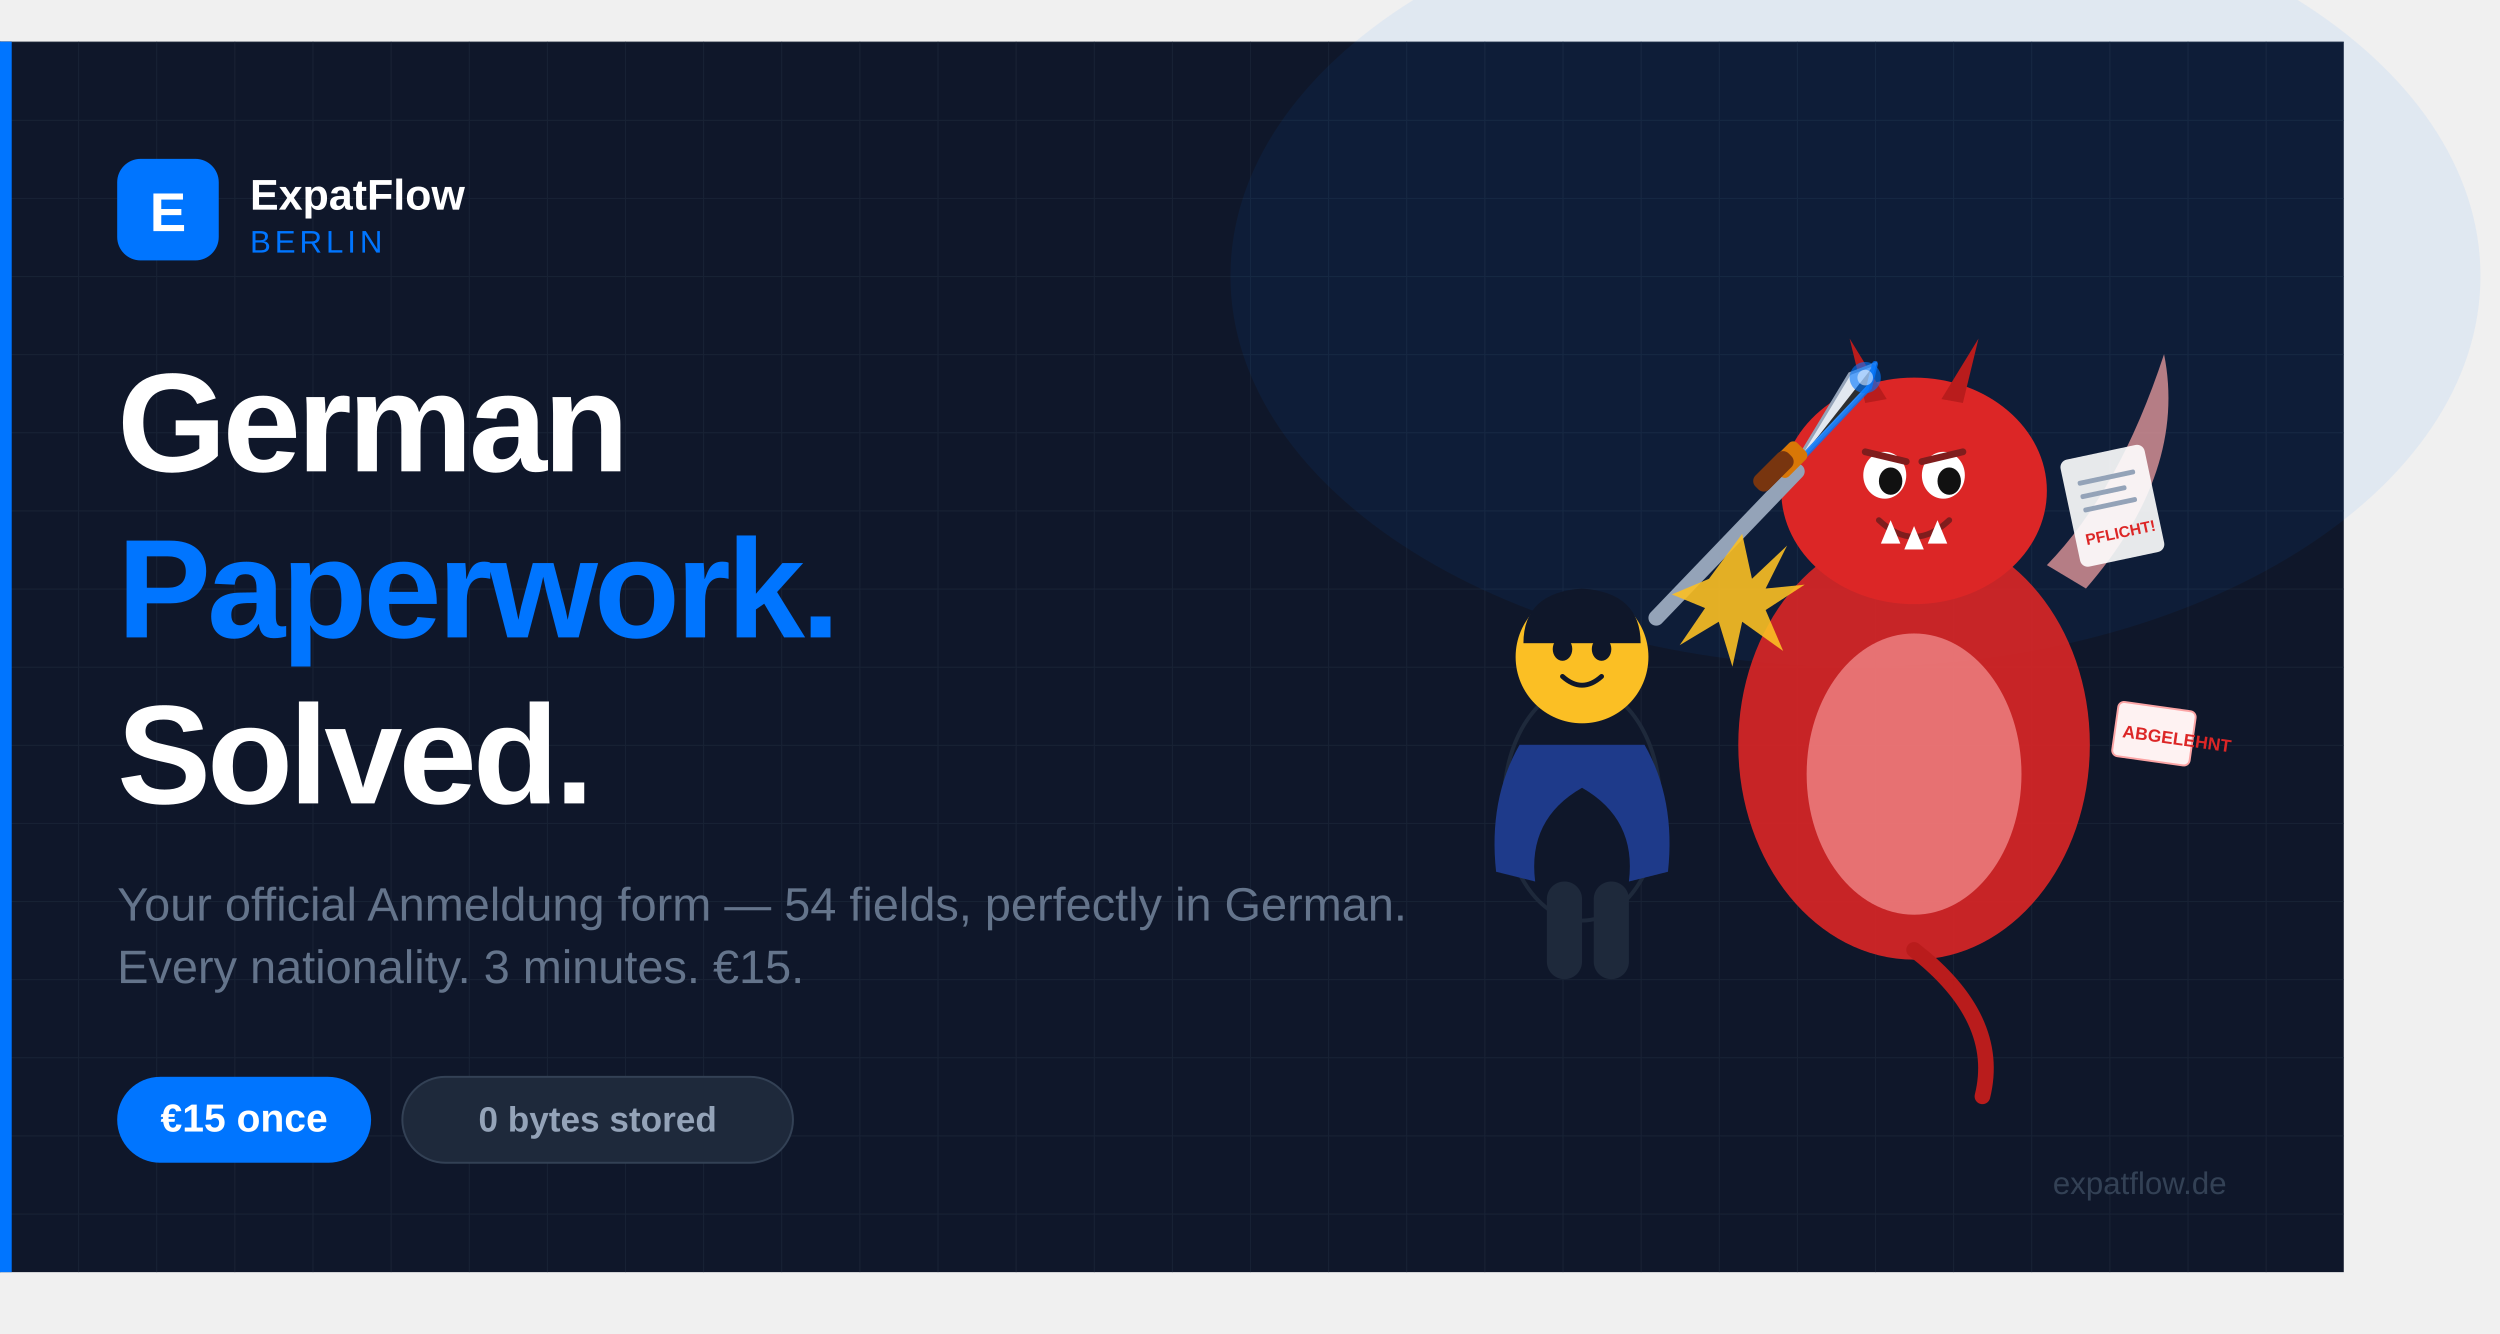
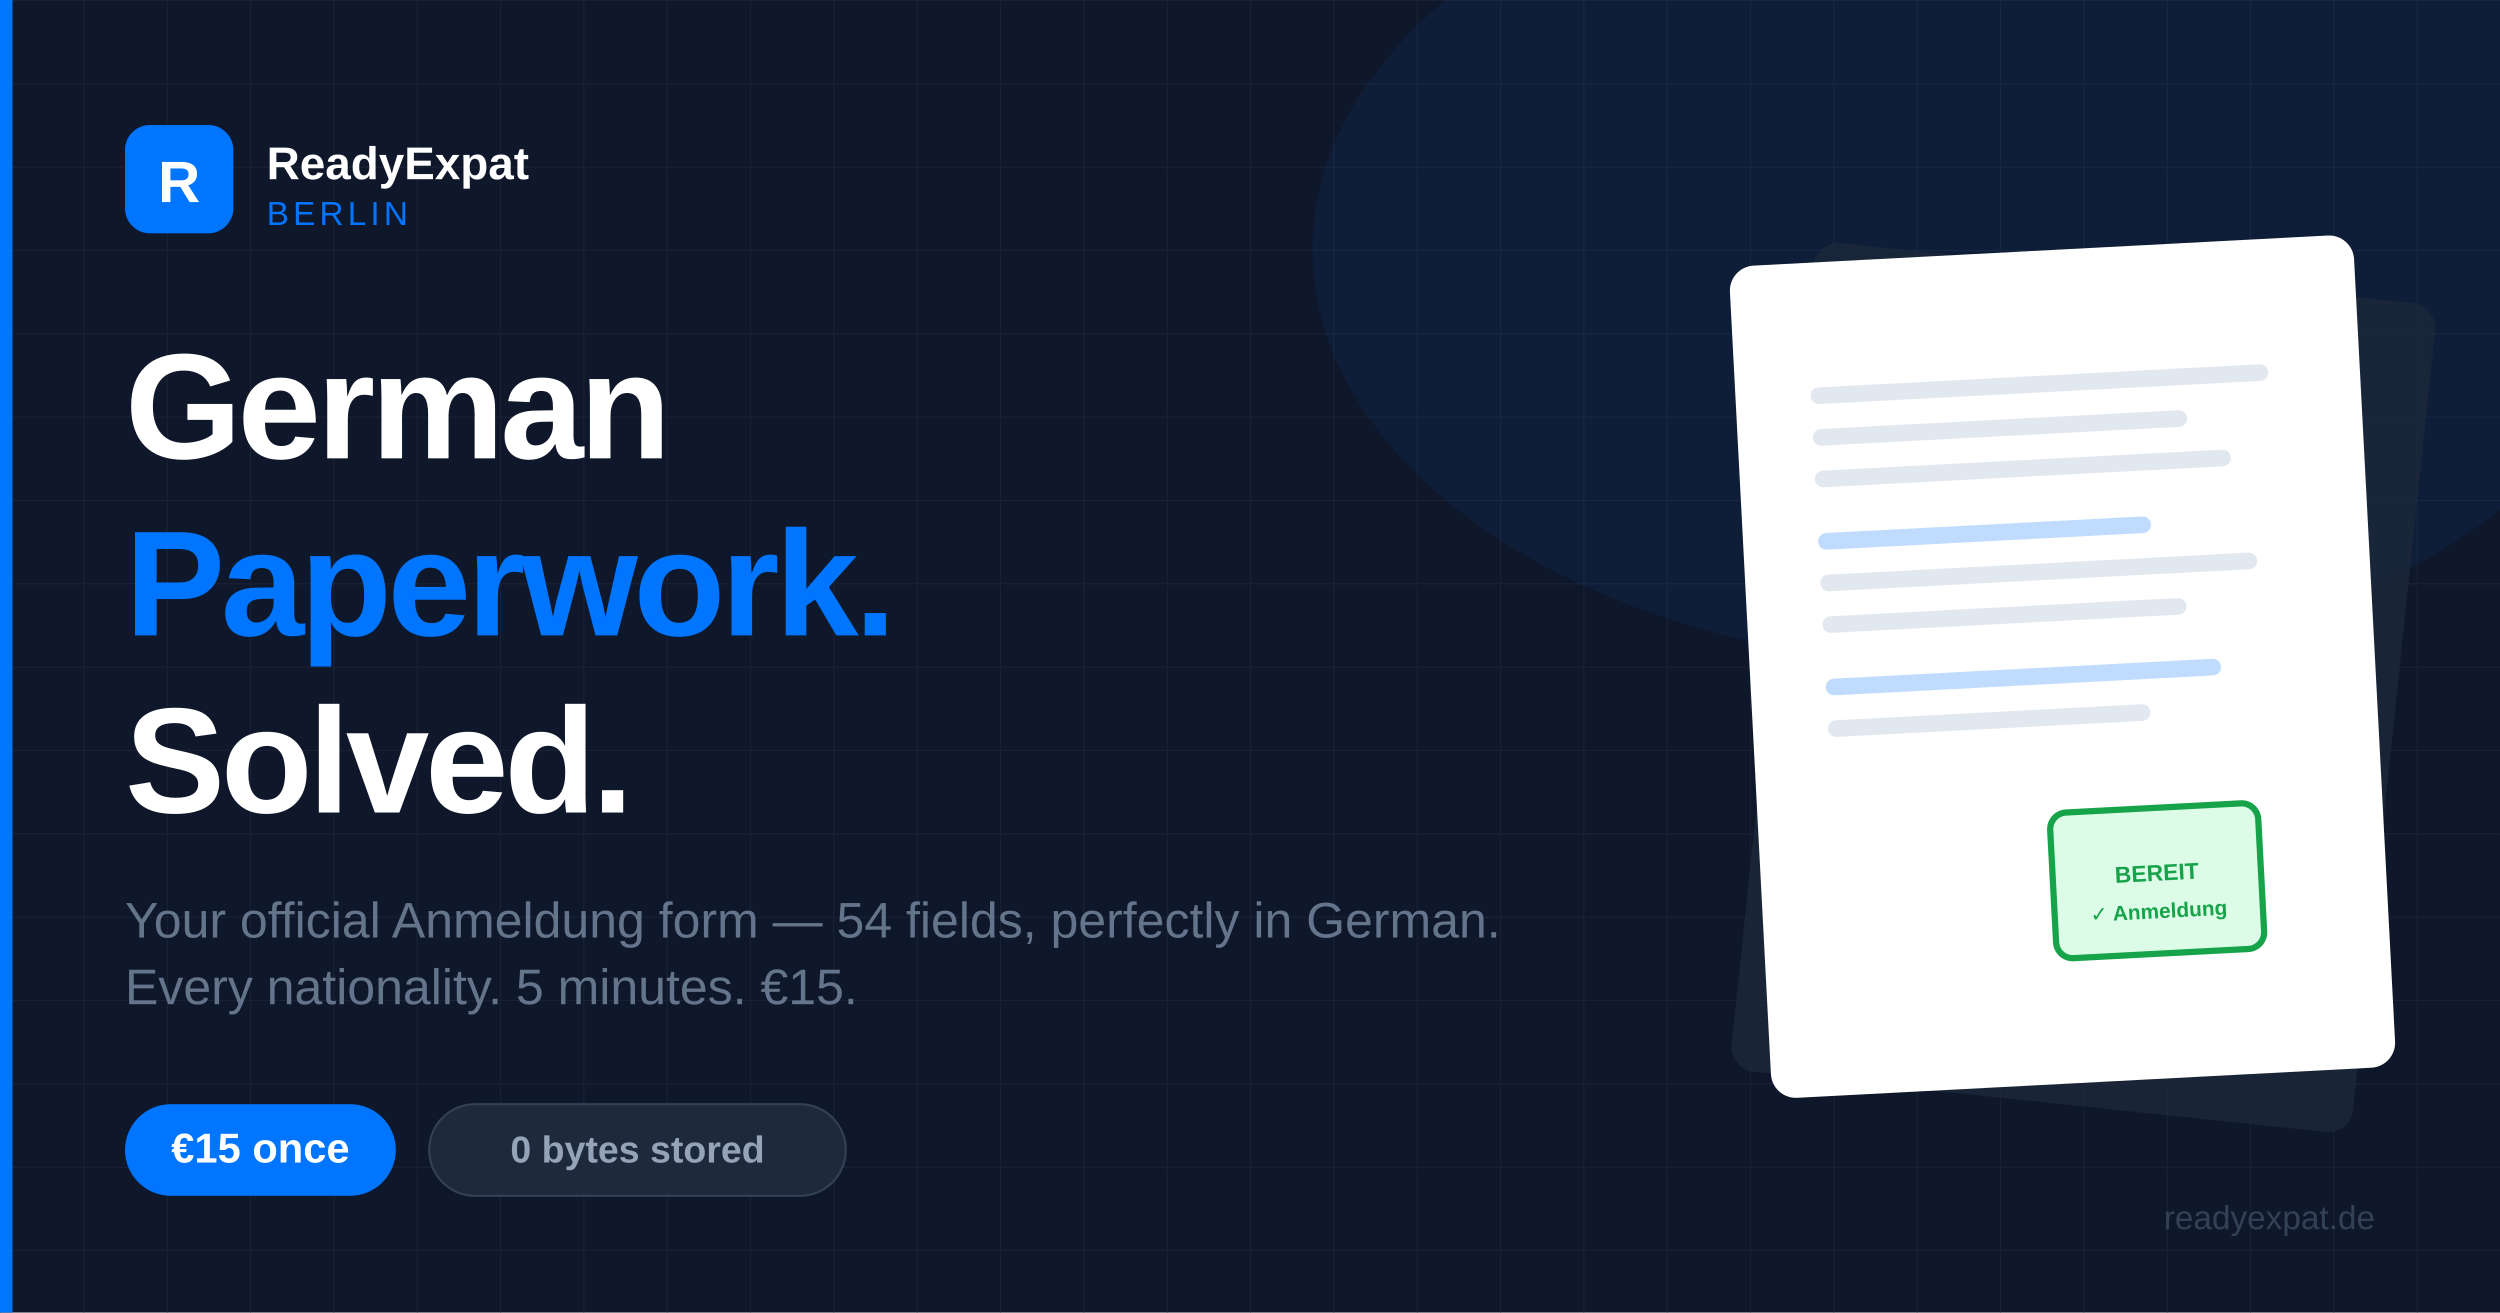
- <svg xmlns="http://www.w3.org/2000/svg" viewBox="0 0 1280 640" width="1200" height="640" role="img" style="">
-   <rect width="1200" height="630" fill="#0f172a" style="fill:rgb(15, 23, 42);stroke:none;color:rgb(255, 255, 255);stroke-width:1px;stroke-linecap:butt;stroke-linejoin:miter;opacity:1;font-family:&quot;Anthropic Sans&quot;, -apple-system, &quot;system-ui&quot;, &quot;Segoe UI&quot;, sans-serif;font-size:16px;font-weight:400;text-anchor:start;dominant-baseline:auto" />
+ <svg xmlns="http://www.w3.org/2000/svg" viewBox="0 0 1200 630" width="1200" height="630" role="img">
+   <rect width="1200" height="630" fill="#0f172a" />
  <defs>
    <pattern id="grid" width="40" height="40" patternUnits="userSpaceOnUse">
      <path d="M 40 0 L 0 0 0 40" fill="none" stroke="#1e293b" stroke-width="1" />
    </pattern>
  </defs>
-   <rect width="1200" height="630" fill="url(#grid)" opacity="0.6" style="stroke:none;color:rgb(255, 255, 255);stroke-width:1px;stroke-linecap:butt;stroke-linejoin:miter;opacity:0.6;font-family:&quot;Anthropic Sans&quot;, -apple-system, &quot;system-ui&quot;, &quot;Segoe UI&quot;, sans-serif;font-size:16px;font-weight:400;text-anchor:start;dominant-baseline:auto" />
-   <ellipse cx="950" cy="120" rx="320" ry="200" fill="#0075FF" opacity="0.07" style="fill:rgb(0, 117, 255);stroke:none;color:rgb(255, 255, 255);stroke-width:1px;stroke-linecap:butt;stroke-linejoin:miter;opacity:0.07;font-family:&quot;Anthropic Sans&quot;, -apple-system, &quot;system-ui&quot;, &quot;Segoe UI&quot;, sans-serif;font-size:16px;font-weight:400;text-anchor:start;dominant-baseline:auto" />
-   <rect x="0" y="0" width="6" height="630" fill="#0075FF" style="fill:rgb(0, 117, 255);stroke:none;color:rgb(255, 255, 255);stroke-width:1px;stroke-linecap:butt;stroke-linejoin:miter;opacity:1;font-family:&quot;Anthropic Sans&quot;, -apple-system, &quot;system-ui&quot;, &quot;Segoe UI&quot;, sans-serif;font-size:16px;font-weight:400;text-anchor:start;dominant-baseline:auto" />
-   <rect x="60" y="60" width="52" height="52" rx="12" fill="#0075FF" style="fill:rgb(0, 117, 255);stroke:none;color:rgb(255, 255, 255);stroke-width:1px;stroke-linecap:butt;stroke-linejoin:miter;opacity:1;font-family:&quot;Anthropic Sans&quot;, -apple-system, &quot;system-ui&quot;, &quot;Segoe UI&quot;, sans-serif;font-size:16px;font-weight:400;text-anchor:start;dominant-baseline:auto" />
-   <text x="86" y="97" text-anchor="middle" font-family="Arial,sans-serif" font-size="28" font-weight="900" fill="white" style="fill:rgb(255, 255, 255);stroke:none;color:rgb(255, 255, 255);stroke-width:1px;stroke-linecap:butt;stroke-linejoin:miter;opacity:1;font-family:Arial, sans-serif;font-size:28px;font-weight:900;text-anchor:middle;dominant-baseline:auto">E</text>
-   <text x="128" y="86" font-family="Arial,sans-serif" font-size="22" font-weight="800" fill="white" style="fill:rgb(255, 255, 255);stroke:none;color:rgb(255, 255, 255);stroke-width:1px;stroke-linecap:butt;stroke-linejoin:miter;opacity:1;font-family:Arial, sans-serif;font-size:22px;font-weight:800;text-anchor:start;dominant-baseline:auto">ExpatFlow</text>
-   <text x="128" y="108" font-family="Arial,sans-serif" font-size="16" font-weight="400" fill="#0075FF" letter-spacing="2" style="fill:rgb(0, 117, 255);stroke:none;color:rgb(255, 255, 255);stroke-width:1px;stroke-linecap:butt;stroke-linejoin:miter;opacity:1;font-family:Arial, sans-serif;font-size:16px;font-weight:400;text-anchor:start;dominant-baseline:auto">BERLIN</text>
-   <text x="60" y="220" font-family="Arial,sans-serif" font-size="72" font-weight="900" fill="white" letter-spacing="-2" style="fill:rgb(255, 255, 255);stroke:none;color:rgb(255, 255, 255);stroke-width:1px;stroke-linecap:butt;stroke-linejoin:miter;opacity:1;font-family:Arial, sans-serif;font-size:72px;font-weight:900;text-anchor:start;dominant-baseline:auto">German</text>
-   <text x="60" y="305" font-family="Arial,sans-serif" font-size="72" font-weight="900" fill="#0075FF" letter-spacing="-2" style="fill:rgb(0, 117, 255);stroke:none;color:rgb(255, 255, 255);stroke-width:1px;stroke-linecap:butt;stroke-linejoin:miter;opacity:1;font-family:Arial, sans-serif;font-size:72px;font-weight:900;text-anchor:start;dominant-baseline:auto">Paperwork.</text>
-   <text x="60" y="390" font-family="Arial,sans-serif" font-size="72" font-weight="900" fill="white" letter-spacing="-2" style="fill:rgb(255, 255, 255);stroke:none;color:rgb(255, 255, 255);stroke-width:1px;stroke-linecap:butt;stroke-linejoin:miter;opacity:1;font-family:Arial, sans-serif;font-size:72px;font-weight:900;text-anchor:start;dominant-baseline:auto">Solved.</text>
-   <text x="60" y="450" font-family="Arial,sans-serif" font-size="24" font-weight="400" fill="#64748b" style="fill:rgb(100, 116, 139);stroke:none;color:rgb(255, 255, 255);stroke-width:1px;stroke-linecap:butt;stroke-linejoin:miter;opacity:1;font-family:Arial, sans-serif;font-size:24px;font-weight:400;text-anchor:start;dominant-baseline:auto">Your official Anmeldung form — 54 fields, perfectly in German.</text>
-   <text x="60" y="482" font-family="Arial,sans-serif" font-size="24" font-weight="400" fill="#64748b" style="fill:rgb(100, 116, 139);stroke:none;color:rgb(255, 255, 255);stroke-width:1px;stroke-linecap:butt;stroke-linejoin:miter;opacity:1;font-family:Arial, sans-serif;font-size:24px;font-weight:400;text-anchor:start;dominant-baseline:auto">Every nationality. 3 minutes. €15.</text>
-   <rect x="60" y="530" width="130" height="44" rx="22" fill="#0075FF" style="fill:rgb(0, 117, 255);stroke:none;color:rgb(255, 255, 255);stroke-width:1px;stroke-linecap:butt;stroke-linejoin:miter;opacity:1;font-family:&quot;Anthropic Sans&quot;, -apple-system, &quot;system-ui&quot;, &quot;Segoe UI&quot;, sans-serif;font-size:16px;font-weight:400;text-anchor:start;dominant-baseline:auto" />
-   <text x="125" y="558" text-anchor="middle" font-family="Arial,sans-serif" font-size="20" font-weight="800" fill="white" style="fill:rgb(255, 255, 255);stroke:none;color:rgb(255, 255, 255);stroke-width:1px;stroke-linecap:butt;stroke-linejoin:miter;opacity:1;font-family:Arial, sans-serif;font-size:20px;font-weight:800;text-anchor:middle;dominant-baseline:auto">€15 once</text>
-   <rect x="206" y="530" width="200" height="44" rx="22" fill="#1e293b" stroke="#334155" stroke-width="1" style="fill:rgb(30, 41, 59);stroke:rgb(51, 65, 85);color:rgb(255, 255, 255);stroke-width:1px;stroke-linecap:butt;stroke-linejoin:miter;opacity:1;font-family:&quot;Anthropic Sans&quot;, -apple-system, &quot;system-ui&quot;, &quot;Segoe UI&quot;, sans-serif;font-size:16px;font-weight:400;text-anchor:start;dominant-baseline:auto" />
-   <text x="306" y="558" text-anchor="middle" font-family="Arial,sans-serif" font-size="18" font-weight="700" fill="#94a3b8" style="fill:rgb(148, 163, 184);stroke:none;color:rgb(255, 255, 255);stroke-width:1px;stroke-linecap:butt;stroke-linejoin:miter;opacity:1;font-family:Arial, sans-serif;font-size:18px;font-weight:700;text-anchor:middle;dominant-baseline:auto">0 bytes stored</text>
-   <ellipse cx="980" cy="360" rx="90" ry="110" fill="#dc2626" opacity="0.9" style="fill:rgb(220, 38, 38);stroke:none;color:rgb(255, 255, 255);stroke-width:1px;stroke-linecap:butt;stroke-linejoin:miter;opacity:0.9;font-family:&quot;Anthropic Sans&quot;, -apple-system, &quot;system-ui&quot;, &quot;Segoe UI&quot;, sans-serif;font-size:16px;font-weight:400;text-anchor:start;dominant-baseline:auto" />
-   <ellipse cx="980" cy="375" rx="55" ry="72" fill="#fca5a5" opacity="0.6" style="fill:rgb(252, 165, 165);stroke:none;color:rgb(255, 255, 255);stroke-width:1px;stroke-linecap:butt;stroke-linejoin:miter;opacity:0.6;font-family:&quot;Anthropic Sans&quot;, -apple-system, &quot;system-ui&quot;, &quot;Segoe UI&quot;, sans-serif;font-size:16px;font-weight:400;text-anchor:start;dominant-baseline:auto" />
-   <ellipse cx="980" cy="230" rx="68" ry="58" fill="#dc2626" style="fill:rgb(220, 38, 38);stroke:none;color:rgb(255, 255, 255);stroke-width:1px;stroke-linecap:butt;stroke-linejoin:miter;opacity:1;font-family:&quot;Anthropic Sans&quot;, -apple-system, &quot;system-ui&quot;, &quot;Segoe UI&quot;, sans-serif;font-size:16px;font-weight:400;text-anchor:start;dominant-baseline:auto" />
-   <polygon points="955,185 947,152 966,183" fill="#b91c1c" style="fill:rgb(185, 28, 28);stroke:none;color:rgb(255, 255, 255);stroke-width:1px;stroke-linecap:butt;stroke-linejoin:miter;opacity:1;font-family:&quot;Anthropic Sans&quot;, -apple-system, &quot;system-ui&quot;, &quot;Segoe UI&quot;, sans-serif;font-size:16px;font-weight:400;text-anchor:start;dominant-baseline:auto" />
-   <polygon points="1005,185 1013,152 994,183" fill="#b91c1c" style="fill:rgb(185, 28, 28);stroke:none;color:rgb(255, 255, 255);stroke-width:1px;stroke-linecap:butt;stroke-linejoin:miter;opacity:1;font-family:&quot;Anthropic Sans&quot;, -apple-system, &quot;system-ui&quot;, &quot;Segoe UI&quot;, sans-serif;font-size:16px;font-weight:400;text-anchor:start;dominant-baseline:auto" />
-   <ellipse cx="965" cy="222" rx="11" ry="12" fill="white" style="fill:rgb(255, 255, 255);stroke:none;color:rgb(255, 255, 255);stroke-width:1px;stroke-linecap:butt;stroke-linejoin:miter;opacity:1;font-family:&quot;Anthropic Sans&quot;, -apple-system, &quot;system-ui&quot;, &quot;Segoe UI&quot;, sans-serif;font-size:16px;font-weight:400;text-anchor:start;dominant-baseline:auto" />
-   <ellipse cx="995" cy="222" rx="11" ry="12" fill="white" style="fill:rgb(255, 255, 255);stroke:none;color:rgb(255, 255, 255);stroke-width:1px;stroke-linecap:butt;stroke-linejoin:miter;opacity:1;font-family:&quot;Anthropic Sans&quot;, -apple-system, &quot;system-ui&quot;, &quot;Segoe UI&quot;, sans-serif;font-size:16px;font-weight:400;text-anchor:start;dominant-baseline:auto" />
-   <ellipse cx="968" cy="225" rx="6" ry="7" fill="#111" style="fill:rgb(17, 17, 17);stroke:none;color:rgb(255, 255, 255);stroke-width:1px;stroke-linecap:butt;stroke-linejoin:miter;opacity:1;font-family:&quot;Anthropic Sans&quot;, -apple-system, &quot;system-ui&quot;, &quot;Segoe UI&quot;, sans-serif;font-size:16px;font-weight:400;text-anchor:start;dominant-baseline:auto" />
-   <ellipse cx="998" cy="225" rx="6" ry="7" fill="#111" style="fill:rgb(17, 17, 17);stroke:none;color:rgb(255, 255, 255);stroke-width:1px;stroke-linecap:butt;stroke-linejoin:miter;opacity:1;font-family:&quot;Anthropic Sans&quot;, -apple-system, &quot;system-ui&quot;, &quot;Segoe UI&quot;, sans-serif;font-size:16px;font-weight:400;text-anchor:start;dominant-baseline:auto" />
-   <line x1="955" y1="210" x2="976" y2="215" stroke="#7f1d1d" stroke-width="3.5" stroke-linecap="round" style="fill:rgb(0, 0, 0);stroke:rgb(127, 29, 29);color:rgb(255, 255, 255);stroke-width:3.5px;stroke-linecap:round;stroke-linejoin:miter;opacity:1;font-family:&quot;Anthropic Sans&quot;, -apple-system, &quot;system-ui&quot;, &quot;Segoe UI&quot;, sans-serif;font-size:16px;font-weight:400;text-anchor:start;dominant-baseline:auto" />
-   <line x1="1005" y1="210" x2="984" y2="215" stroke="#7f1d1d" stroke-width="3.5" stroke-linecap="round" style="fill:rgb(0, 0, 0);stroke:rgb(127, 29, 29);color:rgb(255, 255, 255);stroke-width:3.5px;stroke-linecap:round;stroke-linejoin:miter;opacity:1;font-family:&quot;Anthropic Sans&quot;, -apple-system, &quot;system-ui&quot;, &quot;Segoe UI&quot;, sans-serif;font-size:16px;font-weight:400;text-anchor:start;dominant-baseline:auto" />
-   <path d="M962 245 Q980 262 998 245" stroke="#7f1d1d" stroke-width="3" fill="none" stroke-linecap="round" style="fill:none;stroke:rgb(127, 29, 29);color:rgb(255, 255, 255);stroke-width:3px;stroke-linecap:round;stroke-linejoin:miter;opacity:1;font-family:&quot;Anthropic Sans&quot;, -apple-system, &quot;system-ui&quot;, &quot;Segoe UI&quot;, sans-serif;font-size:16px;font-weight:400;text-anchor:start;dominant-baseline:auto" />
-   <polygon points="968,245 973,257 963,257" fill="white" style="fill:rgb(255, 255, 255);stroke:none;color:rgb(255, 255, 255);stroke-width:1px;stroke-linecap:butt;stroke-linejoin:miter;opacity:1;font-family:&quot;Anthropic Sans&quot;, -apple-system, &quot;system-ui&quot;, &quot;Segoe UI&quot;, sans-serif;font-size:16px;font-weight:400;text-anchor:start;dominant-baseline:auto" />
-   <polygon points="980,248 985,260 975,260" fill="white" style="fill:rgb(255, 255, 255);stroke:none;color:rgb(255, 255, 255);stroke-width:1px;stroke-linecap:butt;stroke-linejoin:miter;opacity:1;font-family:&quot;Anthropic Sans&quot;, -apple-system, &quot;system-ui&quot;, &quot;Segoe UI&quot;, sans-serif;font-size:16px;font-weight:400;text-anchor:start;dominant-baseline:auto" />
-   <polygon points="992,245 997,257 987,257" fill="white" style="fill:rgb(255, 255, 255);stroke:none;color:rgb(255, 255, 255);stroke-width:1px;stroke-linecap:butt;stroke-linejoin:miter;opacity:1;font-family:&quot;Anthropic Sans&quot;, -apple-system, &quot;system-ui&quot;, &quot;Segoe UI&quot;, sans-serif;font-size:16px;font-weight:400;text-anchor:start;dominant-baseline:auto" />
-   <path d="M1068,280 Q1120,220 1108,160 Q1085,230 1048,268 Z" fill="#fca5a5" opacity="0.7" style="fill:rgb(252, 165, 165);stroke:none;color:rgb(255, 255, 255);stroke-width:1px;stroke-linecap:butt;stroke-linejoin:miter;opacity:0.7;font-family:&quot;Anthropic Sans&quot;, -apple-system, &quot;system-ui&quot;, &quot;Segoe UI&quot;, sans-serif;font-size:16px;font-weight:400;text-anchor:start;dominant-baseline:auto" />
-   <path d="M980,465 Q1025,500 1015,540" stroke="#b91c1c" stroke-width="8" fill="none" stroke-linecap="round" style="fill:none;stroke:rgb(185, 28, 28);color:rgb(255, 255, 255);stroke-width:8px;stroke-linecap:round;stroke-linejoin:miter;opacity:1;font-family:&quot;Anthropic Sans&quot;, -apple-system, &quot;system-ui&quot;, &quot;Segoe UI&quot;, sans-serif;font-size:16px;font-weight:400;text-anchor:start;dominant-baseline:auto" />
-   <g transform="rotate(-12,1080,240)" style="fill:rgb(0, 0, 0);stroke:none;color:rgb(255, 255, 255);stroke-width:1px;stroke-linecap:butt;stroke-linejoin:miter;opacity:1;font-family:&quot;Anthropic Sans&quot;, -apple-system, &quot;system-ui&quot;, &quot;Segoe UI&quot;, sans-serif;font-size:16px;font-weight:400;text-anchor:start;dominant-baseline:auto">
-     <rect x="1060" y="210" width="44" height="56" rx="4" fill="white" opacity="0.9" style="fill:rgb(255, 255, 255);stroke:none;color:rgb(255, 255, 255);stroke-width:1px;stroke-linecap:butt;stroke-linejoin:miter;opacity:0.9;font-family:&quot;Anthropic Sans&quot;, -apple-system, &quot;system-ui&quot;, &quot;Segoe UI&quot;, sans-serif;font-size:16px;font-weight:400;text-anchor:start;dominant-baseline:auto" />
-     <rect x="1067" y="222" width="30" height="2.5" rx="1" fill="#94a3b8" style="fill:rgb(148, 163, 184);stroke:none;color:rgb(255, 255, 255);stroke-width:1px;stroke-linecap:butt;stroke-linejoin:miter;opacity:1;font-family:&quot;Anthropic Sans&quot;, -apple-system, &quot;system-ui&quot;, &quot;Segoe UI&quot;, sans-serif;font-size:16px;font-weight:400;text-anchor:start;dominant-baseline:auto" />
-     <rect x="1067" y="229" width="24" height="2.5" rx="1" fill="#94a3b8" style="fill:rgb(148, 163, 184);stroke:none;color:rgb(255, 255, 255);stroke-width:1px;stroke-linecap:butt;stroke-linejoin:miter;opacity:1;font-family:&quot;Anthropic Sans&quot;, -apple-system, &quot;system-ui&quot;, &quot;Segoe UI&quot;, sans-serif;font-size:16px;font-weight:400;text-anchor:start;dominant-baseline:auto" />
-     <rect x="1067" y="236" width="28" height="2.5" rx="1" fill="#94a3b8" style="fill:rgb(148, 163, 184);stroke:none;color:rgb(255, 255, 255);stroke-width:1px;stroke-linecap:butt;stroke-linejoin:miter;opacity:1;font-family:&quot;Anthropic Sans&quot;, -apple-system, &quot;system-ui&quot;, &quot;Segoe UI&quot;, sans-serif;font-size:16px;font-weight:400;text-anchor:start;dominant-baseline:auto" />
-     <text x="1065" y="255" font-family="Arial,sans-serif" font-size="8" fill="#dc2626" font-weight="700" style="fill:rgb(220, 38, 38);stroke:none;color:rgb(255, 255, 255);stroke-width:1px;stroke-linecap:butt;stroke-linejoin:miter;opacity:1;font-family:Arial, sans-serif;font-size:8px;font-weight:700;text-anchor:start;dominant-baseline:auto">PFLICHT!</text>
+   <rect width="1200" height="630" fill="url(#grid)" opacity="0.6" />
+   <ellipse cx="950" cy="120" rx="320" ry="200" fill="#0075FF" opacity="0.07" />
+   <rect x="0" y="0" width="6" height="630" fill="#0075FF" />
+   <rect x="60" y="60" width="52" height="52" rx="12" fill="#0075FF" />
+   <text x="86" y="97" text-anchor="middle" font-family="Arial,sans-serif" font-size="28" font-weight="900" fill="white">R</text>
+   <text x="128" y="86" font-family="Arial,sans-serif" font-size="22" font-weight="800" fill="white">ReadyExpat</text>
+   <text x="128" y="108" font-family="Arial,sans-serif" font-size="16" font-weight="400" fill="#0075FF" letter-spacing="2">BERLIN</text>
+   <text x="60" y="220" font-family="Arial,sans-serif" font-size="72" font-weight="900" fill="white" letter-spacing="-2">German</text>
+   <text x="60" y="305" font-family="Arial,sans-serif" font-size="72" font-weight="900" fill="#0075FF" letter-spacing="-2">Paperwork.</text>
+   <text x="60" y="390" font-family="Arial,sans-serif" font-size="72" font-weight="900" fill="white" letter-spacing="-2">Solved.</text>
+   <text x="60" y="450" font-family="Arial,sans-serif" font-size="24" font-weight="400" fill="#64748b">Your official Anmeldung form — 54 fields, perfectly in German.</text>
+   <text x="60" y="482" font-family="Arial,sans-serif" font-size="24" font-weight="400" fill="#64748b">Every nationality. 5 minutes. €15.</text>
+   <rect x="60" y="530" width="130" height="44" rx="22" fill="#0075FF" />
+   <text x="125" y="558" text-anchor="middle" font-family="Arial,sans-serif" font-size="20" font-weight="800" fill="white">€15 once</text>
+   <rect x="206" y="530" width="200" height="44" rx="22" fill="#1e293b" stroke="#334155" stroke-width="1" />
+   <text x="306" y="558" text-anchor="middle" font-family="Arial,sans-serif" font-size="18" font-weight="700" fill="#94a3b8">0 bytes stored</text>
+   <g transform="translate(820, 100)">
+     <rect x="30" y="30" width="300" height="400" rx="12" fill="#1e293b" opacity="0.7" transform="rotate(6,180,230)" />
+     <rect x="20" y="20" width="300" height="400" rx="12" fill="white" transform="rotate(-3,170,220)" />
+     <rect x="56" y="80" width="220" height="8" rx="4" fill="#e2e8f0" transform="rotate(-3,170,220)" />
+     <rect x="56" y="100" width="180" height="8" rx="4" fill="#e2e8f0" transform="rotate(-3,170,220)" />
+     <rect x="56" y="120" width="200" height="8" rx="4" fill="#e2e8f0" transform="rotate(-3,170,220)" />
+     <rect x="56" y="150" width="160" height="8" rx="4" fill="#bfdbfe" transform="rotate(-3,170,220)" />
+     <rect x="56" y="170" width="210" height="8" rx="4" fill="#e2e8f0" transform="rotate(-3,170,220)" />
+     <rect x="56" y="190" width="175" height="8" rx="4" fill="#e2e8f0" transform="rotate(-3,170,220)" />
+     <rect x="56" y="220" width="190" height="8" rx="4" fill="#bfdbfe" transform="rotate(-3,170,220)" />
+     <rect x="56" y="240" width="155" height="8" rx="4" fill="#e2e8f0" transform="rotate(-3,170,220)" />
+     <rect x="160" y="290" width="100" height="70" rx="8" fill="#dcfce7" stroke="#16a34a" stroke-width="3" transform="rotate(-3,170,220)" />
+     <text x="210" y="325" text-anchor="middle" font-family="Arial,sans-serif" font-size="11" font-weight="900" fill="#16a34a" transform="rotate(-3,170,220)">BEREIT</text>
+     <text x="210" y="343" text-anchor="middle" font-family="Arial,sans-serif" font-size="10" font-weight="700" fill="#16a34a" transform="rotate(-3,170,220)">✓ Anmeldung</text>
  </g>
-   <g transform="rotate(8,1100,360)" style="fill:rgb(0, 0, 0);stroke:none;color:rgb(255, 255, 255);stroke-width:1px;stroke-linecap:butt;stroke-linejoin:miter;opacity:1;font-family:&quot;Anthropic Sans&quot;, -apple-system, &quot;system-ui&quot;, &quot;Segoe UI&quot;, sans-serif;font-size:16px;font-weight:400;text-anchor:start;dominant-baseline:auto">
-     <rect x="1082" y="340" width="40" height="28" rx="3" fill="#fef2f2" stroke="#fca5a5" stroke-width="1" style="fill:rgb(254, 242, 242);stroke:rgb(252, 165, 165);color:rgb(255, 255, 255);stroke-width:1px;stroke-linecap:butt;stroke-linejoin:miter;opacity:1;font-family:&quot;Anthropic Sans&quot;, -apple-system, &quot;system-ui&quot;, &quot;Segoe UI&quot;, sans-serif;font-size:16px;font-weight:400;text-anchor:start;dominant-baseline:auto" />
-     <text x="1086" y="358" font-family="Arial,sans-serif" font-size="9" fill="#dc2626" font-weight="900" style="fill:rgb(220, 38, 38);stroke:none;color:rgb(255, 255, 255);stroke-width:1px;stroke-linecap:butt;stroke-linejoin:miter;opacity:1;font-family:Arial, sans-serif;font-size:9px;font-weight:900;text-anchor:start;dominant-baseline:auto">ABGELEHNT</text>
-   </g>
-   <line x1="848" y1="295" x2="920" y2="220" stroke="#94a3b8" stroke-width="8" stroke-linecap="round" style="fill:rgb(0, 0, 0);stroke:rgb(148, 163, 184);color:rgb(255, 255, 255);stroke-width:8px;stroke-linecap:round;stroke-linejoin:miter;opacity:1;font-family:&quot;Anthropic Sans&quot;, -apple-system, &quot;system-ui&quot;, &quot;Segoe UI&quot;, sans-serif;font-size:16px;font-weight:400;text-anchor:start;dominant-baseline:auto" />
-   <path d="M918,218 L956,178 L960,165 L947,170 L918,218" fill="#e2e8f0" stroke="#94a3b8" stroke-width="1.5" style="fill:rgb(226, 232, 240);stroke:rgb(148, 163, 184);color:rgb(255, 255, 255);stroke-width:1.5px;stroke-linecap:butt;stroke-linejoin:miter;opacity:1;font-family:&quot;Anthropic Sans&quot;, -apple-system, &quot;system-ui&quot;, &quot;Segoe UI&quot;, sans-serif;font-size:16px;font-weight:400;text-anchor:start;dominant-baseline:auto" />
-   <path d="M920,216 L957,177 L960,165" stroke="#0075FF" stroke-width="3" stroke-linecap="round" opacity="0.8" style="fill:rgb(0, 0, 0);stroke:rgb(0, 117, 255);color:rgb(255, 255, 255);stroke-width:3px;stroke-linecap:round;stroke-linejoin:miter;opacity:0.8;font-family:&quot;Anthropic Sans&quot;, -apple-system, &quot;system-ui&quot;, &quot;Segoe UI&quot;, sans-serif;font-size:16px;font-weight:400;text-anchor:start;dominant-baseline:auto" />
-   <ellipse cx="955" cy="172" rx="8" ry="8" fill="#0075FF" opacity="0.6" style="fill:rgb(0, 117, 255);stroke:none;color:rgb(255, 255, 255);stroke-width:1px;stroke-linecap:butt;stroke-linejoin:miter;opacity:0.6;font-family:&quot;Anthropic Sans&quot;, -apple-system, &quot;system-ui&quot;, &quot;Segoe UI&quot;, sans-serif;font-size:16px;font-weight:400;text-anchor:start;dominant-baseline:auto" />
-   <ellipse cx="955" cy="172" rx="4" ry="4" fill="white" opacity="0.5" style="fill:rgb(255, 255, 255);stroke:none;color:rgb(255, 255, 255);stroke-width:1px;stroke-linecap:butt;stroke-linejoin:miter;opacity:0.5;font-family:&quot;Anthropic Sans&quot;, -apple-system, &quot;system-ui&quot;, &quot;Segoe UI&quot;, sans-serif;font-size:16px;font-weight:400;text-anchor:start;dominant-baseline:auto" />
-   <rect x="907" y="208" width="18" height="12" rx="3" fill="#d97706" transform="rotate(-45,916,214)" style="fill:rgb(217, 119, 6);stroke:none;color:rgb(255, 255, 255);stroke-width:1px;stroke-linecap:butt;stroke-linejoin:miter;opacity:1;font-family:&quot;Anthropic Sans&quot;, -apple-system, &quot;system-ui&quot;, &quot;Segoe UI&quot;, sans-serif;font-size:16px;font-weight:400;text-anchor:start;dominant-baseline:auto" />
-   <rect x="896" y="215" width="24" height="10" rx="4" fill="#78350f" transform="rotate(-45,908,220)" style="fill:rgb(120, 53, 15);stroke:none;color:rgb(255, 255, 255);stroke-width:1px;stroke-linecap:butt;stroke-linejoin:miter;opacity:1;font-family:&quot;Anthropic Sans&quot;, -apple-system, &quot;system-ui&quot;, &quot;Segoe UI&quot;, sans-serif;font-size:16px;font-weight:400;text-anchor:start;dominant-baseline:auto" />
-   <ellipse cx="810" cy="390" rx="40" ry="60" fill="#0f172a" stroke="#1e293b" stroke-width="2" style="fill:rgb(15, 23, 42);stroke:rgb(30, 41, 59);color:rgb(255, 255, 255);stroke-width:2px;stroke-linecap:butt;stroke-linejoin:miter;opacity:1;font-family:&quot;Anthropic Sans&quot;, -apple-system, &quot;system-ui&quot;, &quot;Segoe UI&quot;, sans-serif;font-size:16px;font-weight:400;text-anchor:start;dominant-baseline:auto" />
-   <rect x="792" y="430" width="18" height="50" rx="9" fill="#1e293b" style="fill:rgb(30, 41, 59);stroke:none;color:rgb(255, 255, 255);stroke-width:1px;stroke-linecap:butt;stroke-linejoin:miter;opacity:1;font-family:&quot;Anthropic Sans&quot;, -apple-system, &quot;system-ui&quot;, &quot;Segoe UI&quot;, sans-serif;font-size:16px;font-weight:400;text-anchor:start;dominant-baseline:auto" />
-   <rect x="816" y="430" width="18" height="50" rx="9" fill="#1e293b" style="fill:rgb(30, 41, 59);stroke:none;color:rgb(255, 255, 255);stroke-width:1px;stroke-linecap:butt;stroke-linejoin:miter;opacity:1;font-family:&quot;Anthropic Sans&quot;, -apple-system, &quot;system-ui&quot;, &quot;Segoe UI&quot;, sans-serif;font-size:16px;font-weight:400;text-anchor:start;dominant-baseline:auto" />
-   <circle cx="810" cy="315" r="34" fill="#fbbf24" style="fill:rgb(251, 191, 36);stroke:none;color:rgb(255, 255, 255);stroke-width:1px;stroke-linecap:butt;stroke-linejoin:miter;opacity:1;font-family:&quot;Anthropic Sans&quot;, -apple-system, &quot;system-ui&quot;, &quot;Segoe UI&quot;, sans-serif;font-size:16px;font-weight:400;text-anchor:start;dominant-baseline:auto" />
-   <ellipse cx="800" cy="311" rx="5" ry="6" fill="#0f172a" style="fill:rgb(15, 23, 42);stroke:none;color:rgb(255, 255, 255);stroke-width:1px;stroke-linecap:butt;stroke-linejoin:miter;opacity:1;font-family:&quot;Anthropic Sans&quot;, -apple-system, &quot;system-ui&quot;, &quot;Segoe UI&quot;, sans-serif;font-size:16px;font-weight:400;text-anchor:start;dominant-baseline:auto" />
-   <ellipse cx="820" cy="311" rx="5" ry="6" fill="#0f172a" style="fill:rgb(15, 23, 42);stroke:none;color:rgb(255, 255, 255);stroke-width:1px;stroke-linecap:butt;stroke-linejoin:miter;opacity:1;font-family:&quot;Anthropic Sans&quot;, -apple-system, &quot;system-ui&quot;, &quot;Segoe UI&quot;, sans-serif;font-size:16px;font-weight:400;text-anchor:start;dominant-baseline:auto" />
-   <line x1="795" y1="302" x2="805" y2="306" stroke="#0f172a" stroke-width="3" stroke-linecap="round" style="fill:rgb(0, 0, 0);stroke:rgb(15, 23, 42);color:rgb(255, 255, 255);stroke-width:3px;stroke-linecap:round;stroke-linejoin:miter;opacity:1;font-family:&quot;Anthropic Sans&quot;, -apple-system, &quot;system-ui&quot;, &quot;Segoe UI&quot;, sans-serif;font-size:16px;font-weight:400;text-anchor:start;dominant-baseline:auto" />
-   <line x1="825" y1="302" x2="815" y2="306" stroke="#0f172a" stroke-width="3" stroke-linecap="round" style="fill:rgb(0, 0, 0);stroke:rgb(15, 23, 42);color:rgb(255, 255, 255);stroke-width:3px;stroke-linecap:round;stroke-linejoin:miter;opacity:1;font-family:&quot;Anthropic Sans&quot;, -apple-system, &quot;system-ui&quot;, &quot;Segoe UI&quot;, sans-serif;font-size:16px;font-weight:400;text-anchor:start;dominant-baseline:auto" />
-   <path d="M800 325 Q810 334 820 325" stroke="#0f172a" stroke-width="2.5" fill="none" stroke-linecap="round" style="fill:none;stroke:rgb(15, 23, 42);color:rgb(255, 255, 255);stroke-width:2.5px;stroke-linecap:round;stroke-linejoin:miter;opacity:1;font-family:&quot;Anthropic Sans&quot;, -apple-system, &quot;system-ui&quot;, &quot;Segoe UI&quot;, sans-serif;font-size:16px;font-weight:400;text-anchor:start;dominant-baseline:auto" />
-   <path d="M780,308 Q780,282 810,280 Q840,282 840,308" fill="#0f172a" style="fill:rgb(15, 23, 42);stroke:none;color:rgb(255, 255, 255);stroke-width:1px;stroke-linecap:butt;stroke-linejoin:miter;opacity:1;font-family:&quot;Anthropic Sans&quot;, -apple-system, &quot;system-ui&quot;, &quot;Segoe UI&quot;, sans-serif;font-size:16px;font-weight:400;text-anchor:start;dominant-baseline:auto" />
-   <path d="M778,360 Q762,388 766,425 L786,430 Q782,398 810,382 Q838,398 834,430 L854,425 Q858,388 842,360 Z" fill="#1e3a8a" style="fill:rgb(30, 58, 138);stroke:none;color:rgb(255, 255, 255);stroke-width:1px;stroke-linecap:butt;stroke-linejoin:miter;opacity:1;font-family:&quot;Anthropic Sans&quot;, -apple-system, &quot;system-ui&quot;, &quot;Segoe UI&quot;, sans-serif;font-size:16px;font-weight:400;text-anchor:start;dominant-baseline:auto" />
-   <polygon points="875,275 892,252 897,275 915,258 904,280 924,278 904,291 913,312 892,297 887,320 880,297 860,309 873,290 856,283" fill="#fbbf24" opacity="0.9" style="fill:rgb(251, 191, 36);stroke:none;color:rgb(255, 255, 255);stroke-width:1px;stroke-linecap:butt;stroke-linejoin:miter;opacity:0.9;font-family:&quot;Anthropic Sans&quot;, -apple-system, &quot;system-ui&quot;, &quot;Segoe UI&quot;, sans-serif;font-size:16px;font-weight:400;text-anchor:start;dominant-baseline:auto" />
-   <text x="1140" y="590" text-anchor="end" font-family="Arial,sans-serif" font-size="16" fill="#334155" style="fill:rgb(51, 65, 85);stroke:none;color:rgb(255, 255, 255);stroke-width:1px;stroke-linecap:butt;stroke-linejoin:miter;opacity:1;font-family:Arial, sans-serif;font-size:16px;font-weight:400;text-anchor:end;dominant-baseline:auto">expatflow.de</text>
+   <text x="1140" y="590" text-anchor="end" font-family="Arial,sans-serif" font-size="16" fill="#334155">readyexpat.de</text>
</svg>
